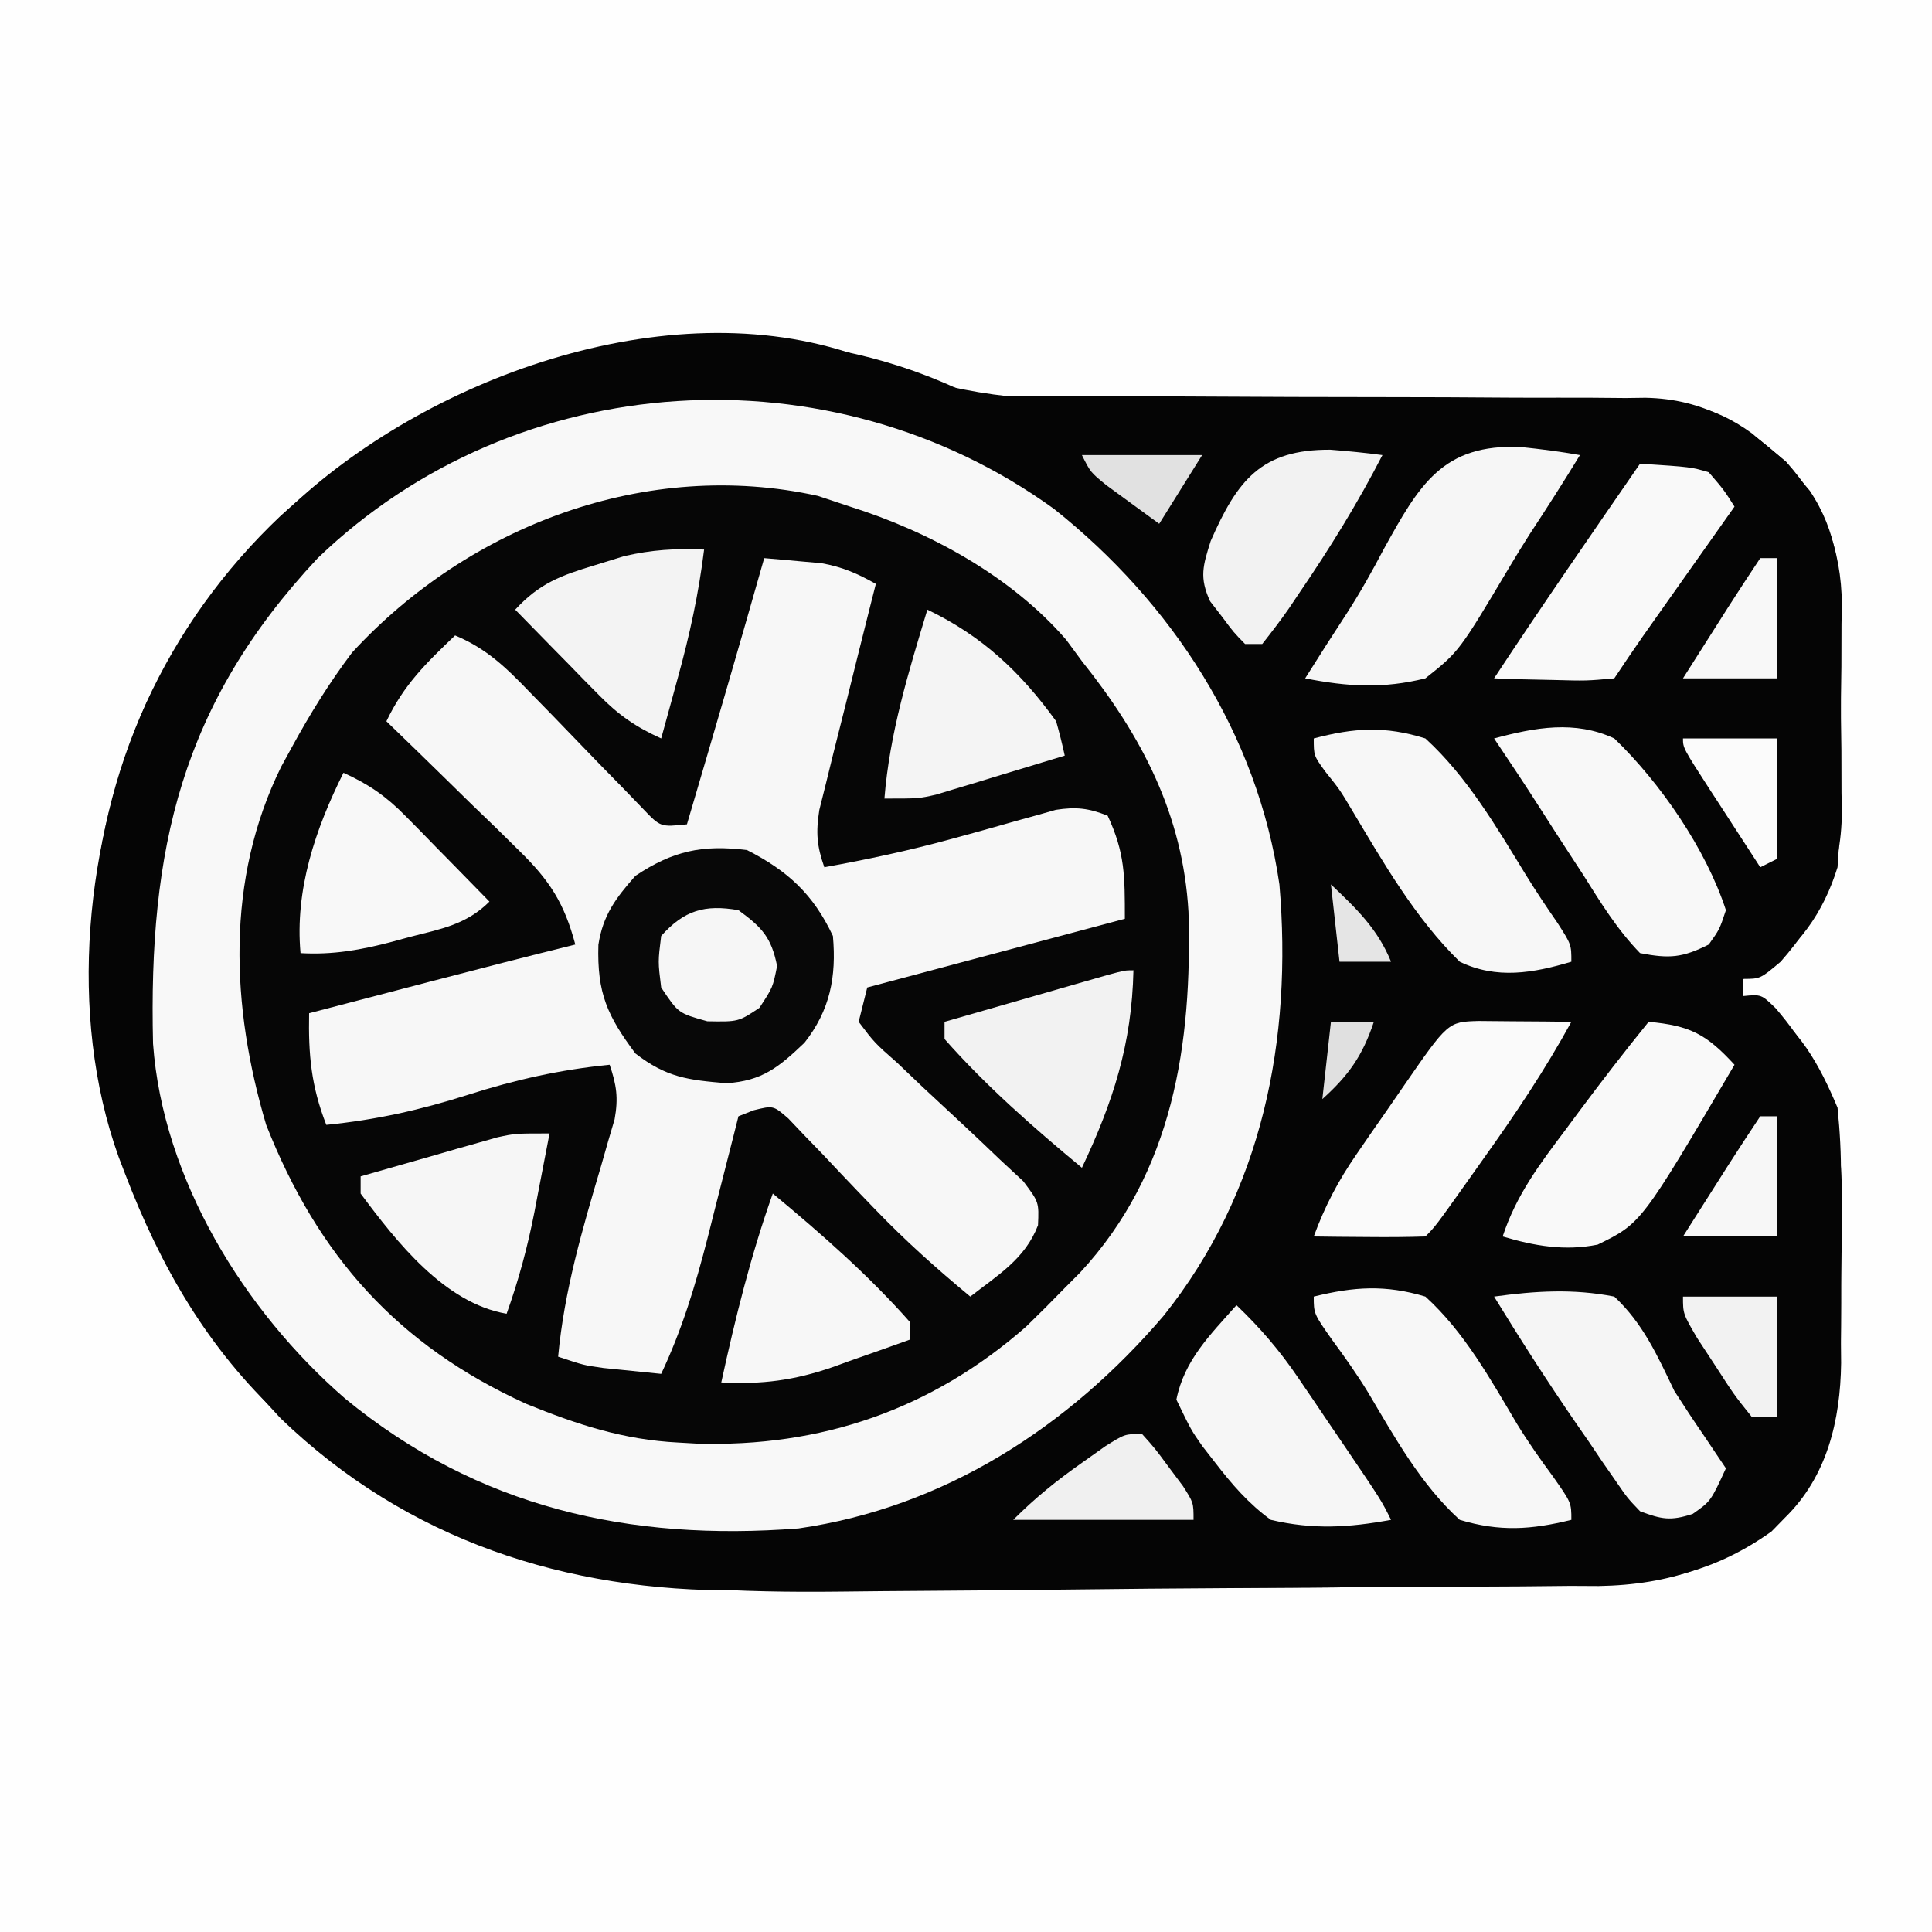
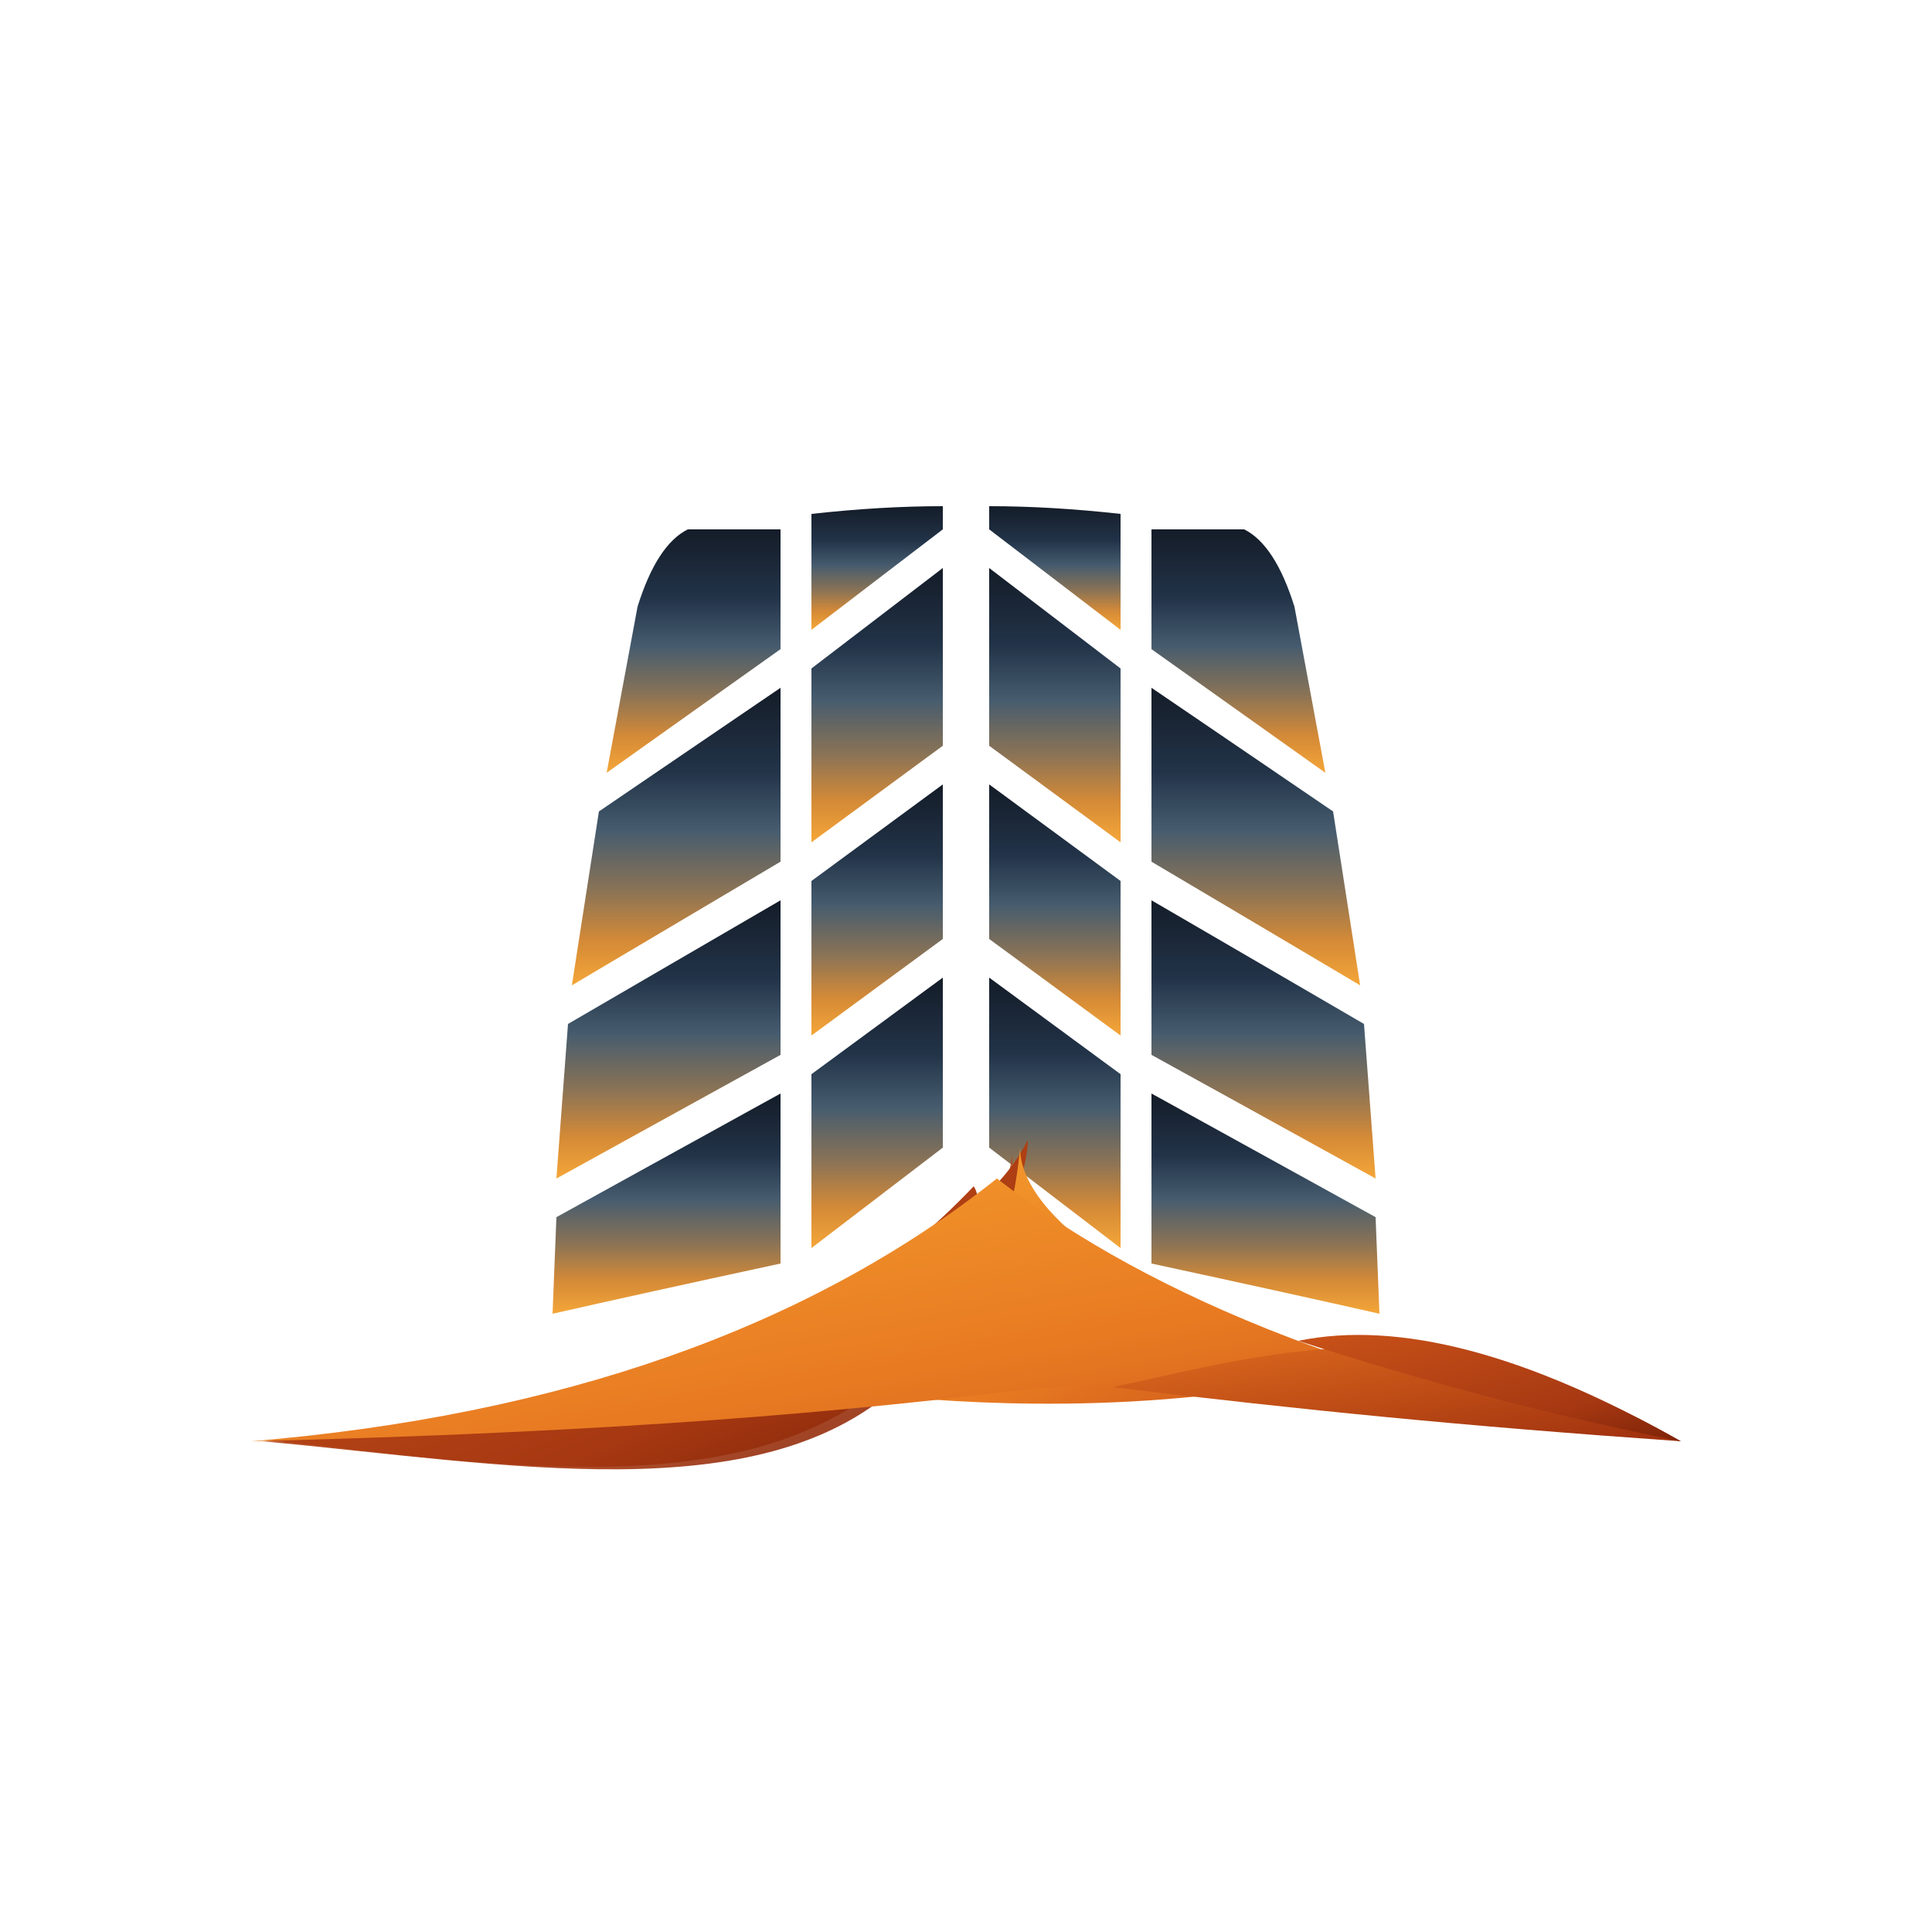
- <svg xmlns="http://www.w3.org/2000/svg" version="1.1" width="225" height="225">
-   <path d="M0 0 C74.25 0 148.5 0 225 0 C225 74.25 225 148.5 225 225 C150.75 225 76.5 225 0 225 C0 150.75 0 76.5 0 0 Z " fill="#060606" transform="translate(0,0)" />
-   <path d="M0 0 C74.25 0 148.5 0 225 0 C225 74.25 225 148.5 225 225 C150.75 225 76.5 225 0 225 C0 150.75 0 76.5 0 0 Z M35 58 C34.241 58.678 33.481 59.356 32.699 60.055 C19.319 72.693 11.504 89.746 10.82 108.105 C10.288 130.817 17.066 148.53 32.688 165.188 C47.444 179.402 65.991 185.376 86.084 185.215 C87.25 185.213 88.415 185.212 89.616 185.21 C93.442 185.202 97.268 185.178 101.094 185.152 C103.092 185.142 105.089 185.132 107.087 185.122 C113.359 185.091 119.63 185.048 125.902 184.998 C132.347 184.947 138.792 184.923 145.237 184.91 C150.796 184.898 156.354 184.867 161.913 184.821 C165.222 184.794 168.53 184.777 171.84 184.775 C175.532 184.77 179.224 184.735 182.916 184.691 C183.996 184.697 185.076 184.702 186.188 184.708 C194.514 184.559 200.992 182.334 207.438 176.973 C207.953 176.342 208.469 175.712 209 175.062 C209.536 174.435 210.072 173.807 210.625 173.16 C213.889 168.032 214.327 162.798 214.371 156.855 C214.38 156.086 214.389 155.317 214.398 154.524 C214.413 152.903 214.422 151.282 214.426 149.661 C214.437 147.205 214.487 144.751 214.537 142.295 C214.643 132.024 213.659 125.458 206.812 117.438 C205.124 115.793 205.124 115.793 203 116 C203 115.34 203 114.68 203 114 C203.557 113.794 204.114 113.588 204.688 113.375 C209.437 110.551 212.39 106.204 214 101 C214.212 98.199 214.328 95.5 214.336 92.699 C214.343 91.904 214.349 91.109 214.356 90.29 C214.366 88.611 214.371 86.933 214.371 85.254 C214.375 82.706 214.411 80.159 214.449 77.611 C214.455 75.974 214.459 74.337 214.461 72.699 C214.482 71.571 214.482 71.571 214.504 70.419 C214.449 63.852 212.385 58.674 208 53.758 C207.01 52.95 207.01 52.95 206 52.125 C205.01 51.294 205.01 51.294 204 50.445 C199.352 47.087 195.639 46.718 189.965 46.76 C189.158 46.758 188.351 46.756 187.519 46.754 C185.767 46.751 184.015 46.752 182.263 46.756 C179.478 46.762 176.694 46.753 173.908 46.739 C165.99 46.702 158.071 46.683 150.152 46.695 C145.304 46.7 140.456 46.682 135.608 46.649 C133.772 46.641 131.936 46.642 130.1 46.653 C119.842 46.71 111.419 46.191 101.854 42.169 C80.081 33.25 51.609 43.105 35 58 Z " fill="#FEFEFE" transform="translate(0,0)" />
-   <path d="M0 0 C0.903 -0.003 1.807 -0.006 2.738 -0.01 C12.137 0.155 21.542 2.209 30 6.438 C32.643 6.534 35.26 6.571 37.903 6.563 C38.719 6.565 39.536 6.567 40.377 6.569 C42.154 6.573 43.931 6.575 45.709 6.576 C49.491 6.579 53.273 6.6 57.056 6.621 C64.101 6.659 71.145 6.69 78.19 6.688 C83.088 6.687 87.986 6.711 92.883 6.75 C94.747 6.76 96.61 6.762 98.474 6.754 C101.09 6.745 103.705 6.766 106.321 6.794 C107.465 6.779 107.465 6.779 108.633 6.763 C115.421 6.893 120.074 9.772 125.023 14.281 C125.469 14.828 125.915 15.374 126.375 15.938 C127.067 16.757 127.067 16.757 127.773 17.594 C130.996 22.437 131.319 27.049 131.336 32.738 C131.346 33.931 131.346 33.931 131.356 35.148 C131.366 36.826 131.371 38.505 131.371 40.183 C131.375 42.732 131.411 45.278 131.449 47.826 C131.455 49.464 131.459 51.101 131.461 52.738 C131.475 53.491 131.49 54.243 131.504 55.018 C131.444 62.097 129.007 67.144 124.375 72.438 C122 74.438 122 74.438 120 74.438 C120 75.097 120 75.757 120 76.438 C120.578 76.664 121.155 76.891 121.75 77.125 C126.463 79.874 128.936 84.528 131 89.438 C131.282 92.243 131.422 94.817 131.398 97.617 C131.403 98.775 131.403 98.775 131.407 99.955 C131.409 101.581 131.404 103.206 131.391 104.832 C131.375 107.298 131.391 109.764 131.41 112.23 C131.408 113.818 131.404 115.405 131.398 116.992 C131.405 117.72 131.411 118.447 131.417 119.196 C131.327 125.84 129.792 132.389 124.875 137.188 C124.357 137.719 123.839 138.25 123.305 138.797 C115.928 144.048 109.023 145.036 100.125 145.047 C98.969 145.064 97.813 145.08 96.622 145.098 C92.82 145.147 89.018 145.168 85.215 145.188 C83.227 145.206 81.239 145.225 79.251 145.246 C73.002 145.31 66.753 145.355 60.503 145.386 C54.098 145.419 47.694 145.48 41.29 145.557 C35.757 145.623 30.225 145.672 24.692 145.708 C21.403 145.729 18.114 145.757 14.825 145.797 C-8.819 146.067 -29.57 143.928 -48 127.438 C-49.121 126.455 -49.121 126.455 -50.266 125.453 C-58.822 117.479 -64.302 107.942 -68.438 97.125 C-68.685 96.48 -68.932 95.834 -69.186 95.17 C-75.162 78.521 -73.051 58.131 -65.944 42.302 C-56.973 23.384 -41.697 10.719 -22.266 3.445 C-14.817 1.147 -7.801 0.023 0 0 Z M-49 28.438 C-63.171 44.863 -66.525 63.423 -65 84.438 C-64.344 89.039 -62.875 93.192 -61 97.438 C-60.364 98.952 -60.364 98.952 -59.715 100.496 C-52.151 117.036 -38.803 128.699 -22 135.438 C-4.806 141.395 13.77 139.629 30 131.938 C46.643 123.542 57.71 109.135 63.969 91.746 C68.983 75.056 66.559 57.195 58.938 41.75 C49.515 25.396 34.523 14.039 16.5 8.625 C-7.561 3.149 -32.055 10.617 -49 28.438 Z " fill="#050505" transform="translate(83,39.5625)" />
-   <path d="M0 0 C13.752 10.935 23.697 26.199 26.246 43.732 C27.783 61.708 24.294 79.584 12.734 93.998 C1.692 106.909 -12.753 116.282 -29.754 118.732 C-49.424 120.255 -67.075 116.338 -82.566 103.607 C-94.292 93.436 -103.794 78.057 -104.931 62.275 C-105.469 39.683 -101.677 22.743 -85.754 5.732 C-62.551 -16.607 -25.986 -18.788 0 0 Z M-81.754 16.732 C-84.402 20.248 -86.646 23.87 -88.754 27.732 C-89.165 28.483 -89.576 29.235 -90 30.009 C-96.508 43.192 -95.845 57.974 -91.754 71.732 C-85.737 87.011 -76.404 97.436 -61.445 104.236 C-55.515 106.642 -50.149 108.412 -43.754 108.732 C-43.073 108.771 -42.393 108.809 -41.691 108.849 C-27.135 109.317 -14.221 104.865 -3.254 95.232 C-1.732 93.755 -0.229 92.256 1.246 90.732 C2.122 89.852 2.122 89.852 3.016 88.955 C13.889 77.255 16.103 62.267 15.656 46.912 C14.998 35.606 10.248 26.488 3.246 17.732 C2.642 16.91 2.037 16.087 1.414 15.24 C-4.983 7.84 -14.513 2.641 -23.754 -0.268 C-25.61 -0.887 -25.61 -0.887 -27.504 -1.518 C-47.501 -5.926 -68.155 1.95 -81.754 16.732 Z " fill="#F8F8F8" transform="translate(122.7539,59.26807)" />
-   <path d="M0 0 C1.418 0.115 2.834 0.243 4.25 0.375 C5.039 0.445 5.828 0.514 6.641 0.586 C9.086 1.015 10.848 1.786 13 3 C12.746 4.004 12.492 5.008 12.23 6.043 C11.324 9.637 10.429 13.234 9.539 16.832 C9.043 18.828 8.537 20.822 8.031 22.816 C7.753 23.949 7.474 25.083 7.188 26.25 C6.807 27.774 6.807 27.774 6.418 29.328 C6.005 31.966 6.127 33.507 7 36 C11.982 35.102 16.871 34.057 21.754 32.719 C22.595 32.489 23.437 32.259 24.303 32.022 C26.004 31.553 27.702 31.075 29.398 30.589 C30.192 30.37 30.986 30.151 31.805 29.926 C32.516 29.724 33.227 29.522 33.96 29.314 C36.324 28.95 37.782 29.113 40 30 C42.021 34.345 42 37.038 42 42 C32.1 44.64 22.2 47.28 12 50 C11.67 51.32 11.34 52.64 11 54 C12.853 56.45 12.853 56.45 15.531 58.809 C16.496 59.73 17.461 60.651 18.426 61.572 C19.963 63.009 21.504 64.441 23.048 65.87 C24.534 67.254 26.002 68.655 27.469 70.059 C28.806 71.301 28.806 71.301 30.17 72.568 C32 75 32 75 31.885 77.696 C30.376 81.623 27.22 83.483 24 86 C20.116 82.786 16.453 79.513 12.957 75.879 C12.276 75.172 11.594 74.465 10.893 73.736 C9.487 72.267 8.088 70.79 6.697 69.307 C6.02 68.609 5.342 67.911 4.645 67.191 C3.737 66.235 3.737 66.235 2.812 65.26 C1.057 63.737 1.057 63.737 -1.228 64.301 C-1.813 64.531 -2.397 64.762 -3 65 C-3.249 65.99 -3.249 65.99 -3.503 67 C-4.267 70.023 -5.04 73.042 -5.812 76.062 C-6.074 77.101 -6.335 78.139 -6.604 79.209 C-8.019 84.715 -9.57 89.856 -12 95 C-13.438 94.858 -14.875 94.711 -16.312 94.562 C-17.513 94.441 -17.513 94.441 -18.738 94.316 C-21 94 -21 94 -24 93 C-23.288 85.294 -21.187 78.182 -18.996 70.781 C-18.727 69.838 -18.457 68.894 -18.18 67.922 C-17.929 67.072 -17.679 66.222 -17.421 65.347 C-16.974 62.858 -17.196 61.373 -18 59 C-23.782 59.573 -28.974 60.739 -34.5 62.5 C-40.026 64.261 -45.218 65.427 -51 66 C-52.767 61.471 -53.092 57.836 -53 53 C-49.334 52.041 -45.667 51.083 -42 50.125 C-40.97 49.856 -39.94 49.586 -38.879 49.309 C-33.26 47.841 -27.637 46.396 -22 45 C-23.285 40.162 -25 37.519 -28.57 34.039 C-29.466 33.156 -30.362 32.273 -31.285 31.363 C-32.222 30.46 -33.159 29.556 -34.125 28.625 C-35.08 27.69 -36.035 26.754 -36.988 25.816 C-39.317 23.535 -41.654 21.263 -44 19 C-41.959 14.734 -39.414 12.266 -36 9 C-32.336 10.532 -30.081 12.728 -27.34 15.57 C-26.464 16.466 -25.588 17.362 -24.686 18.285 C-22.848 20.184 -21.012 22.085 -19.178 23.988 C-18.303 24.882 -17.428 25.775 -16.527 26.695 C-15.332 27.933 -15.332 27.933 -14.113 29.196 C-12.083 31.325 -12.083 31.325 -9 31 C-5.952 20.68 -2.937 10.352 0 0 Z " fill="#F7F7F7" transform="translate(89,65)" />
-   <path d="M0 0 C4.757 2.425 7.714 5.154 10 10 C10.427 14.756 9.665 18.656 6.688 22.438 C3.699 25.287 1.763 26.888 -2.402 27.152 C-6.88 26.773 -9.362 26.492 -13 23.688 C-16.254 19.316 -17.481 16.685 -17.312 11.027 C-16.78 7.573 -15.281 5.582 -13 3 C-8.634 0.09 -5.205 -0.651 0 0 Z " fill="#080808" transform="translate(87,99)" />
-   <path d="M0 0 C2.3 0.239 4.599 0.528 6.875 0.938 C4.981 4.047 3.021 7.105 1.021 10.147 C0.223 11.395 -0.553 12.657 -1.311 13.931 C-7.193 23.813 -7.193 23.813 -11.125 26.938 C-16.04 28.164 -20.182 27.912 -25.125 26.938 C-23.534 24.404 -21.929 21.885 -20.289 19.383 C-18.709 16.938 -17.316 14.443 -15.961 11.867 C-11.852 4.435 -9.128 -0.41 0 0 Z " fill="#F6F6F6" transform="translate(177.125,52.0625)" />
-   <path d="M0 0 C1.932 0.017 1.932 0.017 3.902 0.035 C5.193 0.044 6.483 0.053 7.812 0.062 C8.812 0.074 9.811 0.086 10.84 0.098 C7.791 5.664 4.341 10.811 0.652 15.973 C0.106 16.744 -0.439 17.514 -1.002 18.309 C-5.002 23.94 -5.002 23.94 -6.16 25.098 C-8.347 25.17 -10.535 25.181 -12.723 25.16 C-14.519 25.147 -14.519 25.147 -16.352 25.133 C-17.278 25.121 -18.205 25.11 -19.16 25.098 C-17.856 21.547 -16.305 18.596 -14.156 15.488 C-13.581 14.652 -13.005 13.815 -12.412 12.953 C-11.813 12.093 -11.215 11.234 -10.598 10.348 C-9.995 9.472 -9.392 8.597 -8.771 7.695 C-3.532 0.109 -3.532 0.109 0 0 Z " fill="#FAFAFA" transform="translate(172.1602,118.9023)" />
-   <path d="M0 0 C4.721 -1.252 8.308 -1.469 13 0 C17.848 4.431 21.254 10.262 24.661 15.825 C25.845 17.748 27.085 19.606 28.371 21.461 C30 24 30 24 30 26 C25.548 27.331 21.287 28.069 17 26 C11.818 20.933 8.116 14.477 4.419 8.29 C3.034 5.966 3.034 5.966 1.319 3.827 C0 2 0 2 0 0 Z " fill="#F7F7F7" transform="translate(153,86)" />
-   <path d="M0 0 C4.688 -1.157 8.344 -1.397 13 0 C17.529 4.114 20.576 9.617 23.672 14.836 C24.971 16.952 26.37 18.937 27.844 20.934 C30 24 30 24 30 26 C25.312 27.157 21.656 27.397 17 26 C12.471 21.886 9.424 16.383 6.328 11.164 C5.029 9.048 3.63 7.063 2.156 5.066 C0 2 0 2 0 0 Z " fill="#F7F7F7" transform="translate(153,151)" />
-   <path d="M0 0 C5.957 0.391 5.957 0.391 8 1 C9.762 3.047 9.762 3.047 11 5 C10.47 5.749 10.47 5.749 9.93 6.513 C8.328 8.779 6.727 11.046 5.125 13.312 C4.569 14.098 4.014 14.884 3.441 15.693 C2.906 16.451 2.371 17.208 1.82 17.988 C1.328 18.685 0.836 19.381 0.329 20.099 C-0.803 21.718 -1.905 23.357 -3 25 C-6.258 25.293 -6.258 25.293 -10.125 25.188 C-11.406 25.16 -12.688 25.133 -14.008 25.105 C-14.995 25.071 -15.983 25.036 -17 25 C-11.458 16.582 -5.721 8.297 0 0 Z " fill="#F9F9F9" transform="translate(191,54)" />
-   <path d="M0 0 C4.852 0.441 6.737 1.454 10 5 C-0.848 23.46 -0.848 23.46 -5.939 25.947 C-9.761 26.719 -13.31 26.103 -17 25 C-15.417 20.158 -12.65 16.52 -9.625 12.5 C-9.143 11.849 -8.661 11.198 -8.164 10.527 C-5.512 6.96 -2.801 3.452 0 0 Z " fill="#F9F9F9" transform="translate(192,119)" />
-   <path d="M0 0 C4.821 -0.662 9.204 -0.937 14 0 C17.366 3.152 19.02 6.882 21 11 C22.116 12.748 23.26 14.48 24.438 16.188 C24.931 16.924 25.425 17.66 25.934 18.418 C26.286 18.94 26.637 19.462 27 20 C25.234 23.836 25.234 23.836 23.125 25.312 C20.545 26.147 19.521 25.942 17 25 C15.524 23.453 15.524 23.453 14.16 21.465 C13.654 20.737 13.148 20.009 12.627 19.26 C12.111 18.493 11.594 17.727 11.062 16.938 C10.55 16.198 10.038 15.459 9.51 14.697 C6.197 9.886 3.054 4.979 0 0 Z " fill="#F5F5F5" transform="translate(174,151)" />
-   <path d="M0 0 C4.761 -1.285 9.412 -2.134 14 0 C19.356 5.159 24.692 12.897 27 20 C26.26 22.235 26.26 22.235 25 24 C21.915 25.543 20.437 25.661 17 25 C14.338 22.262 12.399 19.101 10.375 15.875 C9.536 14.591 9.536 14.591 8.68 13.281 C7.595 11.619 6.519 9.95 5.452 8.276 C3.675 5.49 1.844 2.743 0 0 Z " fill="#F8F8F8" transform="translate(174,86)" />
-   <path d="M0 0 C2.77 2.647 5.049 5.308 7.199 8.477 C7.768 9.312 8.337 10.147 8.924 11.008 C9.797 12.303 9.797 12.303 10.688 13.625 C11.281 14.496 11.875 15.368 12.486 16.266 C16.839 22.678 16.839 22.678 18 25 C13.078 25.905 8.895 26.155 4 25 C1.387 23.096 -0.532 20.865 -2.5 18.312 C-2.986 17.688 -3.473 17.063 -3.974 16.419 C-5.281 14.551 -5.281 14.551 -7 11 C-6.067 6.372 -3.054 3.455 0 0 Z " fill="#F6F6F6" transform="translate(144,152)" />
-   <path d="M0 0 C-0.185 8.566 -2.351 15.284 -6 23 C-11.622 18.335 -17.16 13.487 -22 8 C-22 7.34 -22 6.68 -22 6 C-18.521 4.998 -15.042 3.999 -11.562 3 C-10.569 2.714 -9.576 2.428 -8.553 2.133 C-7.136 1.727 -7.136 1.727 -5.691 1.312 C-4.817 1.061 -3.942 0.81 -3.041 0.551 C-1 0 -1 0 0 0 Z " fill="#F2F2F2" transform="translate(132,113)" />
-   <path d="M0 0 C-0.633 5.125 -1.682 9.965 -3.062 14.938 C-3.249 15.621 -3.435 16.305 -3.627 17.01 C-4.081 18.674 -4.54 20.337 -5 22 C-7.932 20.679 -9.987 19.254 -12.234 16.961 C-12.808 16.381 -13.382 15.801 -13.973 15.203 C-14.559 14.6 -15.146 13.997 -15.75 13.375 C-16.352 12.764 -16.954 12.153 -17.574 11.523 C-19.054 10.02 -20.528 8.511 -22 7 C-19.167 3.93 -16.709 3.023 -12.688 1.812 C-11.578 1.468 -10.468 1.124 -9.324 0.77 C-6.085 0.02 -3.31 -0.145 0 0 Z " fill="#F3F3F3" transform="translate(82,64)" />
-   <path d="M0 0 C6.368 3.051 10.859 7.264 15 13 C15.371 14.323 15.711 15.656 16 17 C13.252 17.84 10.502 18.672 7.75 19.5 C6.973 19.738 6.195 19.977 5.395 20.223 C4.263 20.561 4.263 20.561 3.109 20.906 C2.072 21.22 2.072 21.22 1.015 21.541 C-1 22 -1 22 -5 22 C-4.39 14.369 -2.204 7.298 0 0 Z " fill="#F4F4F4" transform="translate(108,71)" />
-   <path d="M0 0 C-0.453 2.376 -0.913 4.751 -1.375 7.125 C-1.564 8.123 -1.564 8.123 -1.758 9.141 C-2.557 13.219 -3.599 17.089 -5 21 C-12.232 19.76 -17.805 12.636 -22 7 C-22 6.34 -22 5.68 -22 5 C-19.085 4.16 -16.168 3.328 -13.25 2.5 C-12.012 2.142 -12.012 2.142 -10.75 1.777 C-9.951 1.552 -9.152 1.326 -8.328 1.094 C-7.595 0.884 -6.862 0.675 -6.106 0.459 C-4 0 -4 0 0 0 Z " fill="#F6F6F6" transform="translate(64,132)" />
-   <path d="M0 0 C5.622 4.665 11.16 9.513 16 15 C16 15.66 16 16.32 16 17 C13.65 17.847 11.296 18.678 8.938 19.5 C7.952 19.858 7.952 19.858 6.947 20.223 C2.499 21.757 -1.235 22.248 -6 22 C-4.367 14.507 -2.573 7.228 0 0 Z " fill="#F7F7F7" transform="translate(90,139)" />
-   <path d="M0 0 C2.932 1.321 4.987 2.746 7.234 5.039 C8.095 5.909 8.095 5.909 8.973 6.797 C9.559 7.4 10.146 8.003 10.75 8.625 C11.352 9.236 11.954 9.847 12.574 10.477 C14.054 11.98 15.528 13.489 17 15 C14.297 17.703 11.285 18.199 7.688 19.125 C7.023 19.307 6.358 19.489 5.674 19.676 C2.039 20.632 -1.241 21.218 -5 21 C-5.669 13.638 -3.283 6.565 0 0 Z " fill="#F8F8F8" transform="translate(40,90)" />
-   <path d="M0 0 C2.025 0.16 4.049 0.353 6.062 0.625 C3.185 6.221 -0.082 11.495 -3.625 16.688 C-4.017 17.272 -4.41 17.856 -4.814 18.458 C-5.802 19.885 -6.864 21.261 -7.938 22.625 C-8.598 22.625 -9.258 22.625 -9.938 22.625 C-11.262 21.27 -11.262 21.27 -12.625 19.438 C-13.083 18.846 -13.54 18.254 -14.012 17.645 C-15.284 14.87 -14.846 13.511 -13.938 10.625 C-10.835 3.542 -8.038 -0.044 0 0 Z " fill="#F2F2F2" transform="translate(154.9375,52.375)" />
-   <path d="M0 0 C2.733 1.994 3.832 3.162 4.5 6.5 C4 9 4 9 2.438 11.375 C0 13 0 13 -3.625 12.938 C-7 12 -7 12 -9 9 C-9.375 6 -9.375 6 -9 3 C-6.312 0.013 -3.937 -0.689 0 0 Z " fill="#F6F6F6" transform="translate(86,106)" />
-   <path d="M0 0 C1.508 1.68 1.508 1.68 3.125 3.875 C3.664 4.594 4.203 5.314 4.758 6.055 C6 8 6 8 6 10 C-0.93 10 -7.86 10 -15 10 C-12.397 7.397 -9.933 5.417 -6.938 3.312 C-6.06 2.69 -5.182 2.067 -4.277 1.426 C-2 0 -2 0 0 0 Z " fill="#F0F0F0" transform="translate(133,167)" />
-   <path d="M0 0 C3.63 0 7.26 0 11 0 C11 4.62 11 9.24 11 14 C10.01 14 9.02 14 8 14 C5.957 11.445 5.957 11.445 3.812 8.125 C3.097 7.034 2.382 5.944 1.645 4.82 C0 2 0 2 0 0 Z " fill="#F2F2F2" transform="translate(196,151)" />
-   <path d="M0 0 C3.63 0 7.26 0 11 0 C11 4.62 11 9.24 11 14 C10.01 14.495 10.01 14.495 9 15 C7.497 12.689 5.998 10.377 4.5 8.062 C4.071 7.403 3.641 6.744 3.199 6.064 C0 1.113 0 1.113 0 0 Z " fill="#FBFBFB" transform="translate(196,86)" />
-   <path d="M0 0 C0.66 0 1.32 0 2 0 C2 4.62 2 9.24 2 14 C-1.63 14 -5.26 14 -9 14 C-7.875 12.229 -6.75 10.458 -5.625 8.688 C-4.999 7.701 -4.372 6.715 -3.727 5.699 C-2.503 3.787 -1.259 1.889 0 0 Z " fill="#F8F8F8" transform="translate(205,65)" />
-   <path d="M0 0 C0.66 0 1.32 0 2 0 C2 4.62 2 9.24 2 14 C-1.63 14 -5.26 14 -9 14 C-7.875 12.229 -6.75 10.458 -5.625 8.688 C-4.999 7.701 -4.372 6.715 -3.727 5.699 C-2.503 3.787 -1.259 1.889 0 0 Z " fill="#F7F7F7" transform="translate(205,130)" />
-   <path d="M0 0 C4.62 0 9.24 0 14 0 C12.35 2.64 10.7 5.28 9 8 C7.684 7.047 6.372 6.087 5.062 5.125 C4.332 4.591 3.601 4.058 2.848 3.508 C1 2 1 2 0 0 Z " fill="#E1E1E1" transform="translate(126,53)" />
-   <path d="M0 0 C2.964 2.808 5.445 5.183 7 9 C5.02 9 3.04 9 1 9 C0.67 6.03 0.34 3.06 0 0 Z " fill="#E5E5E5" transform="translate(155,103)" />
-   <path d="M0 0 C1.65 0 3.3 0 5 0 C3.688 3.937 2.081 6.227 -1 9 C-0.67 6.03 -0.34 3.06 0 0 Z " fill="#E0E0E0" transform="translate(155,119)" />
+ <svg xmlns="http://www.w3.org/2000/svg" viewBox="0 0 500 500" width="100%" height="100%">
+   <defs>
+     <linearGradient id="treadGrad" x1="0" y1="0" x2="0" y2="1">
+       <stop offset="0%" stop-color="#141c28" />
+       <stop offset="28%" stop-color="#223348" />
+       <stop offset="48%" stop-color="#465c6e" />
+       <stop offset="68%" stop-color="#8a7356" />
+       <stop offset="85%" stop-color="#d48a37" />
+       <stop offset="100%" stop-color="#f5a638" />
+     </linearGradient>
+     <linearGradient id="duneLightGrad" x1="0" y1="0" x2="1" y2="1">
+       <stop offset="0%" stop-color="#f5a02e" />
+       <stop offset="60%" stop-color="#e87a22" />
+       <stop offset="100%" stop-color="#c95218" />
+     </linearGradient>
+     <linearGradient id="duneDarkGrad" x1="0" y1="0" x2="1" y2="1">
+       <stop offset="0%" stop-color="#c95218" />
+       <stop offset="70%" stop-color="#a63812" />
+       <stop offset="100%" stop-color="#7c2207" />
+     </linearGradient>
+     <linearGradient id="duneRightGrad" x1="0" y1="0" x2="1" y2="1">
+       <stop offset="0%" stop-color="#df6b1e" />
+       <stop offset="100%" stop-color="#9e2f0e" />
+     </linearGradient>
+   </defs>
+   <g transform="translate(0, 15)">
+     <g id="tyre" fill="url(#treadGrad)">
+       <path d="M 178 122 Q 170 126 165 142 L 157 185 L 202 153 L 202 122 Z" />
+       <path d="M 155 195 L 148 240 L 202 208 L 202 163 Z" />
+       <path d="M 147 250 L 144 290 L 202 258 L 202 218 Z" />
+       <path d="M 144 300 L 143 325 Q 165 320 202 312 L 202 268 Z" />
+       <path d="M 210 118 L 210 148 L 244 122 L 244 116 Q 228 116 210 118 Z" />
+       <path d="M 210 158 L 210 203 L 244 178 L 244 132 Z" />
+       <path d="M 210 213 L 210 253 L 244 228 L 244 188 Z" />
+       <path d="M 210 263 L 210 308 L 244 282 L 244 238 Z" />
+       <path d="M 290 118 L 290 148 L 256 122 L 256 116 Q 272 116 290 118 Z" />
+       <path d="M 290 158 L 290 203 L 256 178 L 256 132 Z" />
+       <path d="M 290 213 L 290 253 L 256 228 L 256 188 Z" />
+       <path d="M 290 263 L 290 308 L 256 282 L 256 238 Z" />
+       <path d="M 322 122 Q 330 126 335 142 L 343 185 L 298 153 L 298 122 Z" />
+       <path d="M 345 195 L 352 240 L 298 208 L 298 163 Z" />
+       <path d="M 353 250 L 356 290 L 298 258 L 298 218 Z" />
+       <path d="M 356 300 L 357 325 Q 335 320 298 312 L 298 268 Z" />
+     </g>
+     <g id="dunes">
+       <path d="M 68 358 Q 165 352 225 316 C 248 302 260 292 266 280 C 266 288 260 306 244 326 C 218 356 168 360 68 358 Z" fill="url(#duneDarkGrad)" />
+       <path d="M 68 358 C 168 360 218 356 244 326 C 255 312 260 296 262 284 C 262 298 254 324 232 344 C 196 376 132 364 68 358 Z" fill="url(#duneDarkGrad)" opacity="0.9" />
+       <path d="M 264 282 C 264 300 296 322 348 340 C 298 352 246 348 228 346 C 254 328 262 304 264 282 Z" fill="url(#duneLightGrad)" />
+       <path d="M 72 358 C 158 354 212 334 252 292 C 256 298 250 318 234 338 C 198 376 128 364 72 358 Z" fill="url(#duneDarkGrad)" />
+       <path d="M 65 358 Q 185 348 258 290 Q 320 338 435 358 C 362 344 305 340 262 345 C 205 352 145 356 65 358 Z" fill="url(#duneLightGrad)" />
+       <path d="M 288 344 C 334 334 372 322 435 358 C 378 354 338 350 288 344 Z" fill="url(#duneRightGrad)" />
+       <path d="M 336 332 Q 375 324 435 358 Q 385 348 336 332 Z" fill="url(#duneDarkGrad)" />
+     </g>
+   </g>
</svg>
